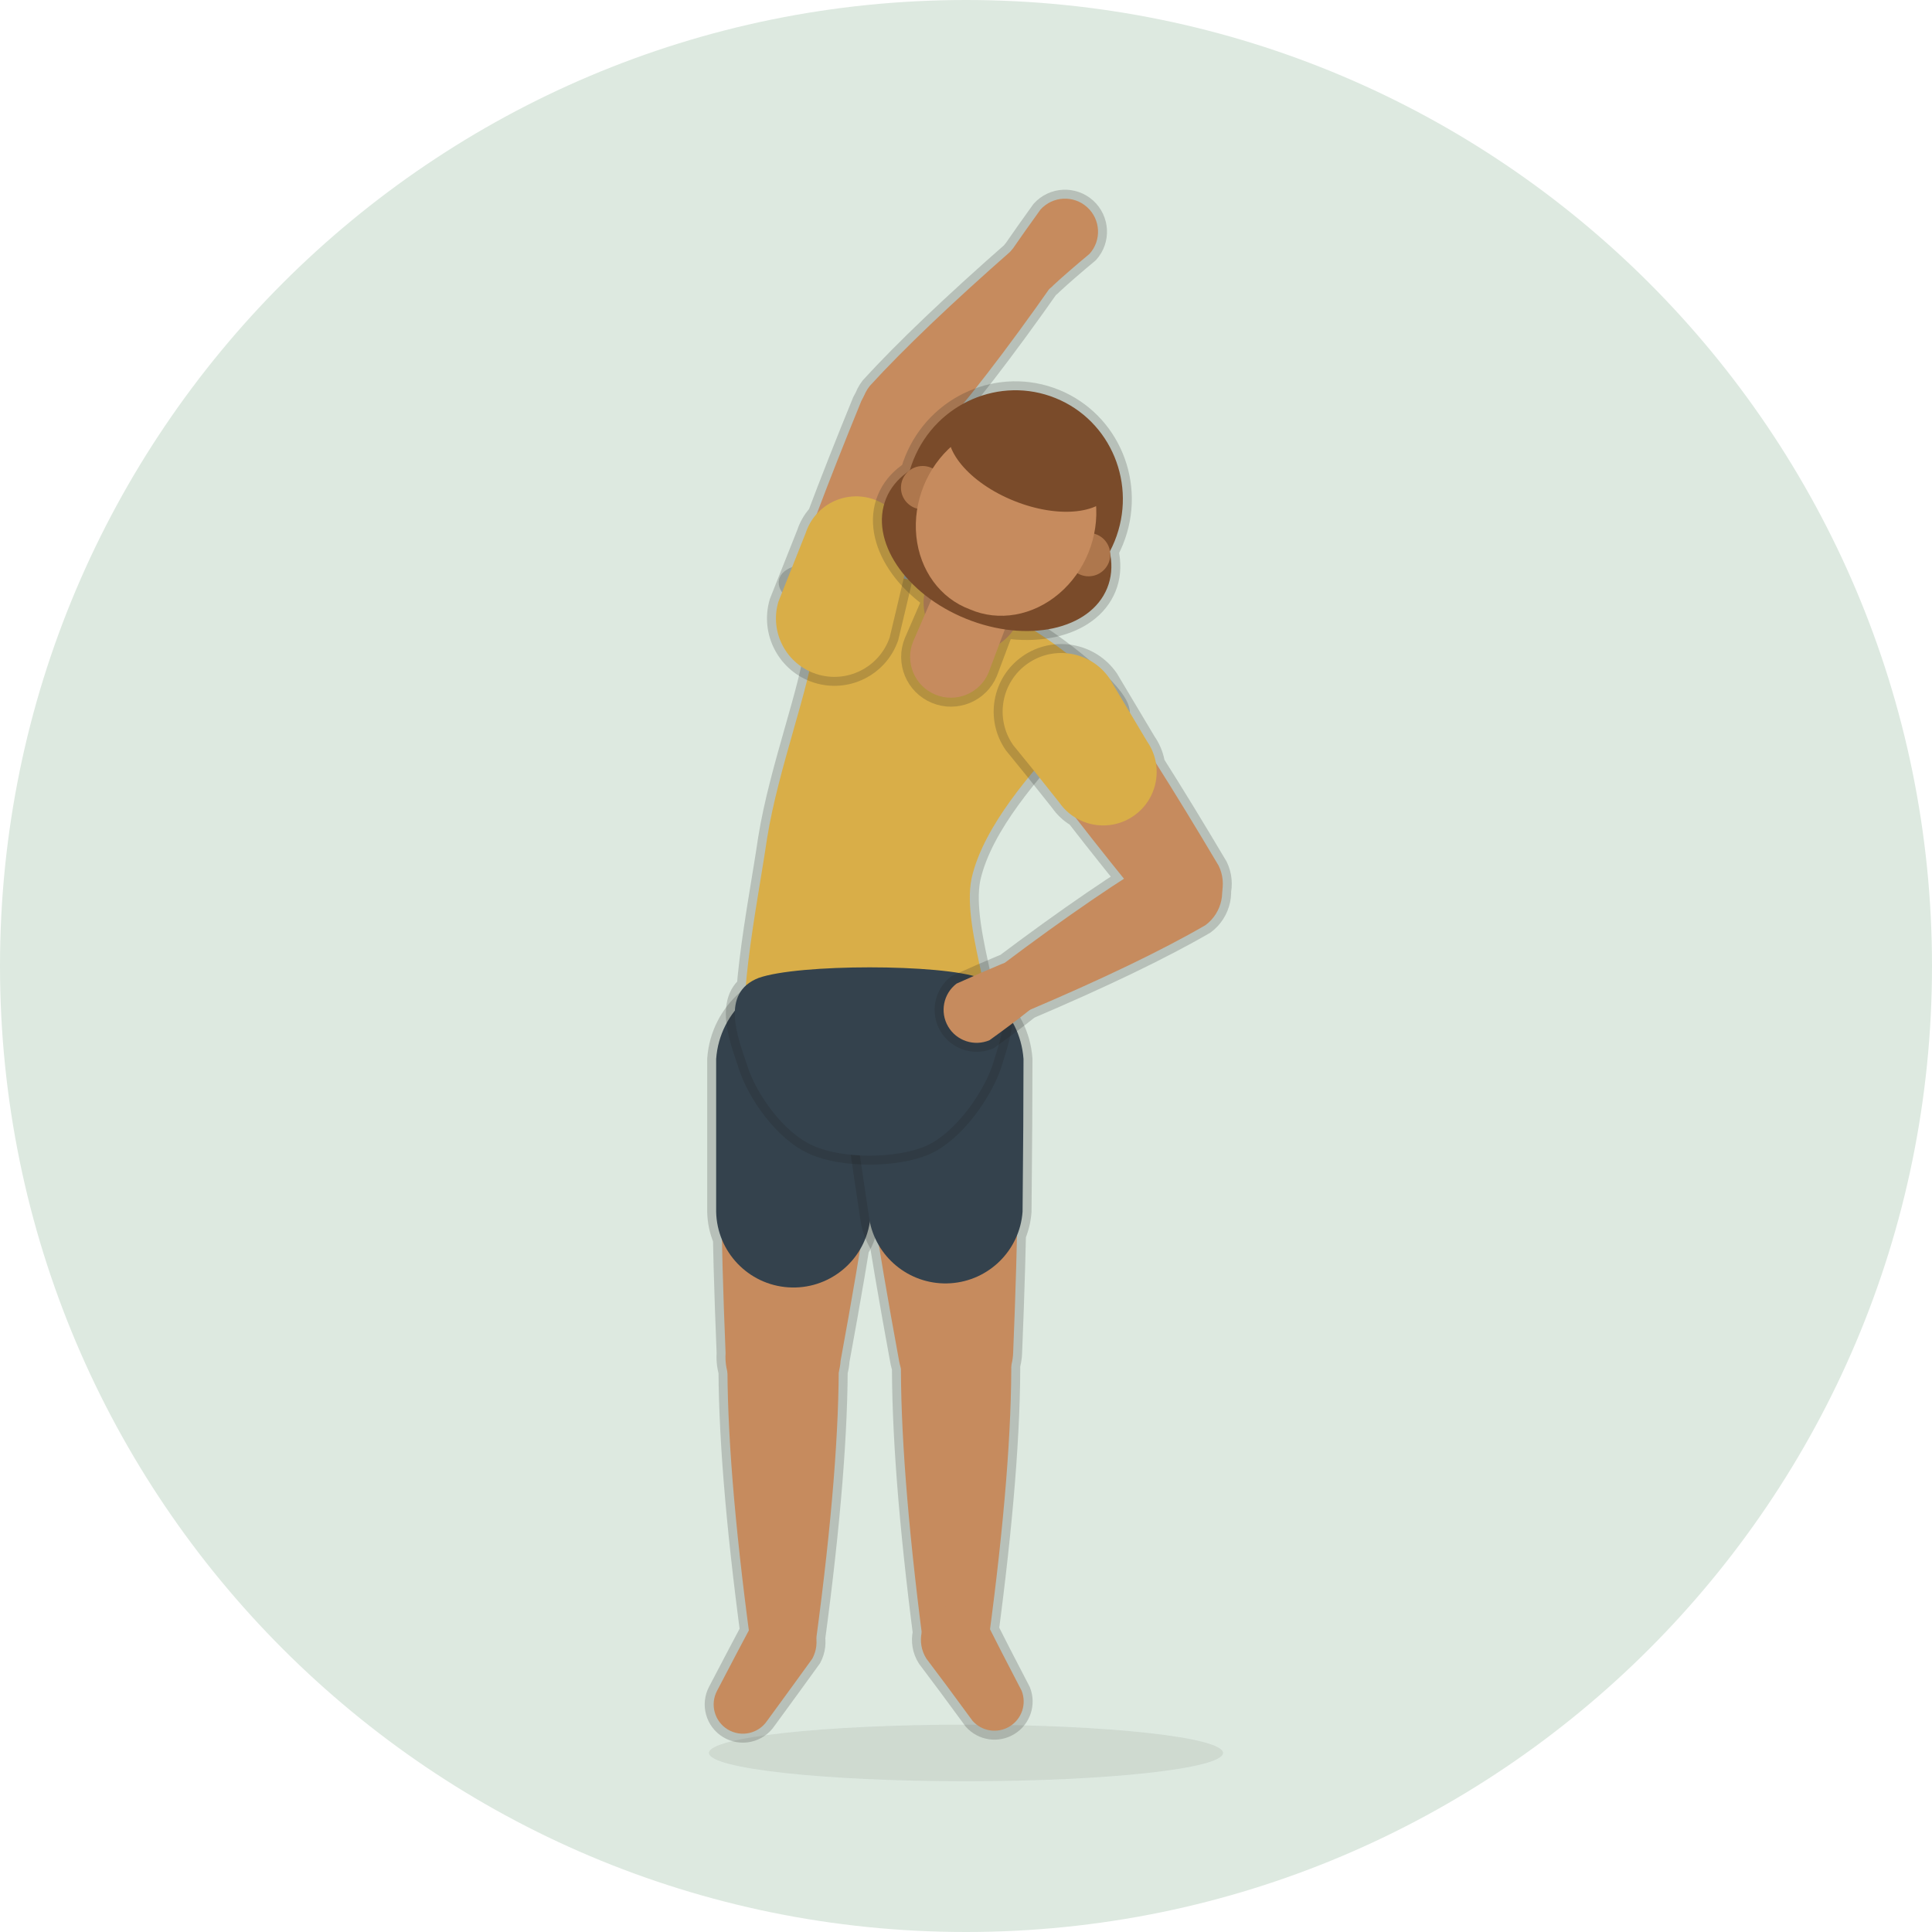
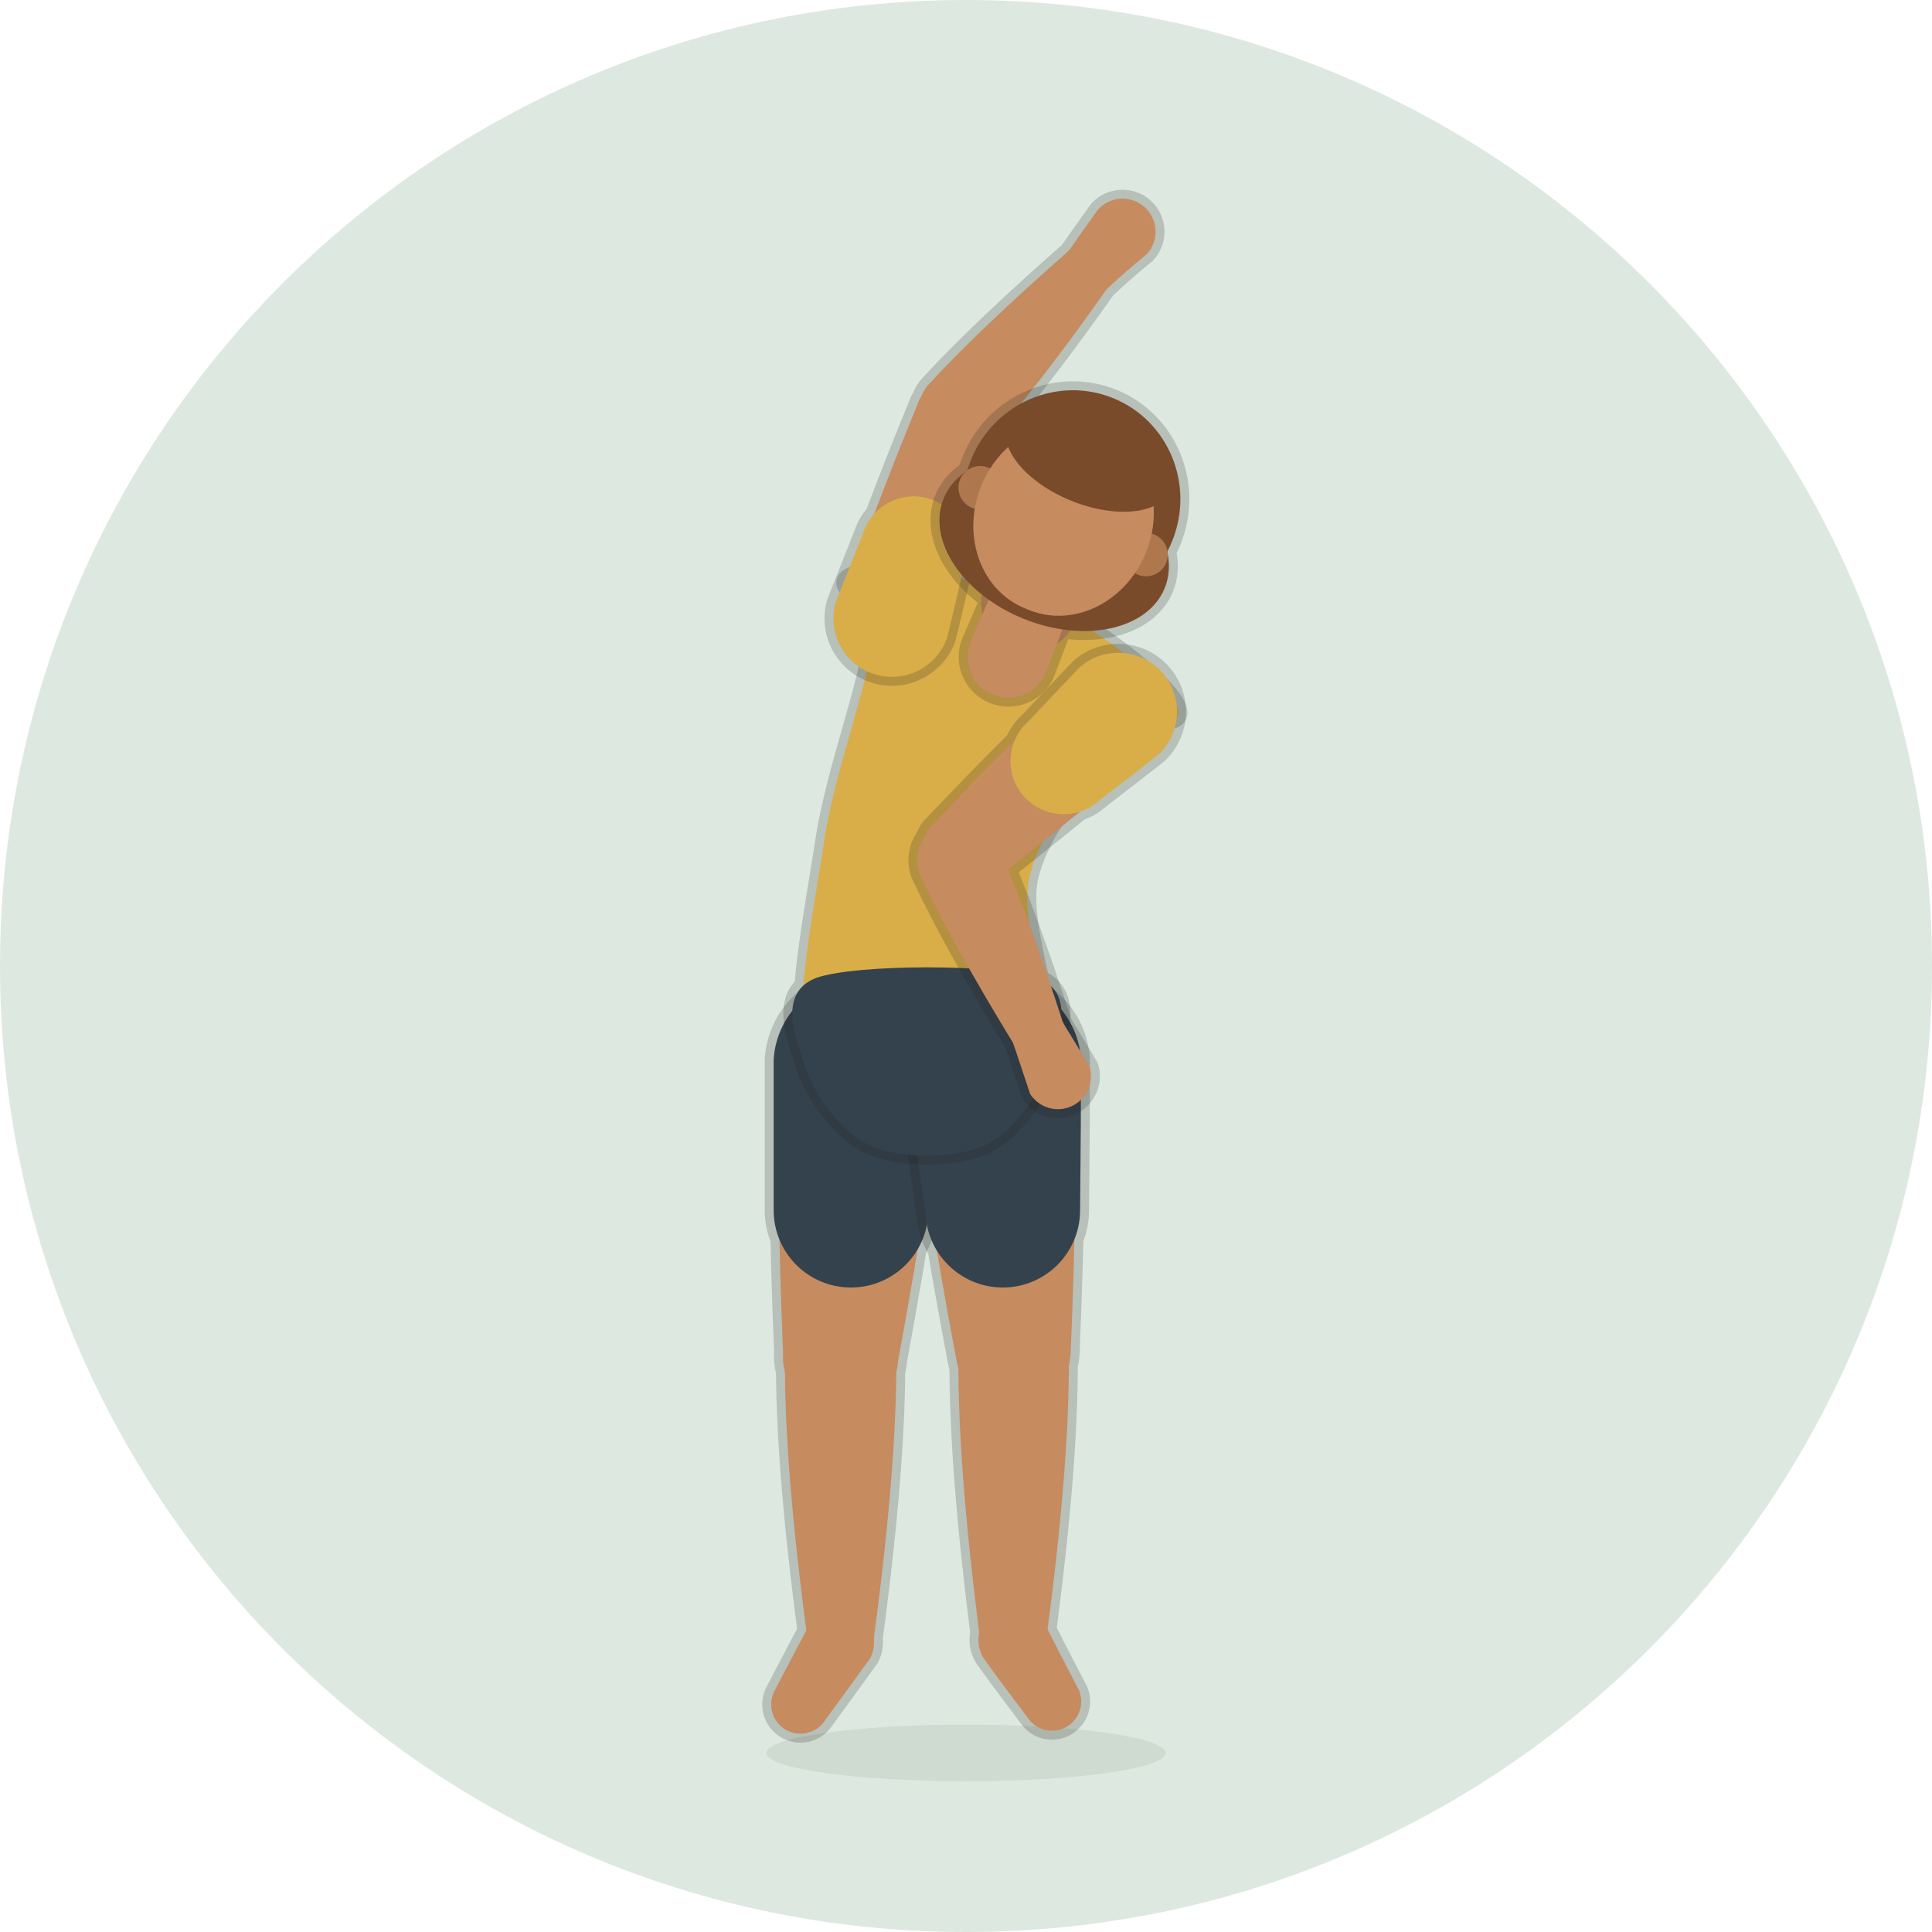
<svg xmlns="http://www.w3.org/2000/svg" viewBox="0 0 200 200" width="400" height="400" role="img" aria-label="Standing figure facing forward bending to one side with the opposite arm reaching overhead.">
  <circle cx="100" cy="100" r="100" fill="#DDE9E0" />
  <clipPath id="c7og7gc">
    <circle cx="100" cy="100" r="100" />
  </clipPath>
  <g clip-path="url(#c7og7gc)">
    <g transform="translate(100.0 180.0) scale(0.976)">
-       <ellipse cx="0" cy="1.5" rx="27.261" ry="3" fill="#20211F" opacity="0.08" />
+       <ellipse cx="0" cy="1.5" rx="21.166" ry="3" fill="#20211F" opacity="0.08" />
      <g>
-         <path d="M-25.3 -40.5Q-25.4 -29.1 -22.9 -10.5A3.5 3.5 0 0 0 -15.9 -10.5Q-13.4 -29.1 -13.5 -40.5A5.9 5.9 0 0 0 -25.3 -40.5ZM-25.8 -72.0Q-26.3 -60.2 -25.5 -40.9A6.1 6.1 0 0 0 -13.3 -40.1Q-9.8 -59.1 -8.6 -70.8A8.6 8.6 0 0 0 -25.8 -72.0ZM-26.5 -72.1Q-26.5 -65.9 -26.5 -55.9A8.2 8.2 0 0 0 -10.2 -54.8Q-8.8 -64.7 -7.9 -70.8A9.3 9.3 0 0 0 -26.5 -72.1ZM-22.5 -12.5Q-24.0 -9.7 -26.4 -5.1A3.1 3.1 0 0 0 -21.1 -1.9Q-18.1 -6.0 -16.3 -8.5A3.7 3.7 0 0 0 -22.5 -12.5Z" fill="#1E1F1D" stroke="#1E1F1D" stroke-width="1.9" stroke-linejoin="round" opacity="0.2" />
-         <path d="M-25.3 -40.5Q-25.4 -29.1 -22.9 -10.5A3.5 3.5 0 0 0 -15.9 -10.5Q-13.4 -29.1 -13.5 -40.5A5.9 5.9 0 0 0 -25.3 -40.5Z" fill="#C68B5E" />
-         <path d="M-25.8 -72.0Q-26.3 -60.2 -25.5 -40.9A6.1 6.1 0 0 0 -13.3 -40.1Q-9.8 -59.1 -8.6 -70.8A8.6 8.6 0 0 0 -25.8 -72.0Z" fill="#C68B5E" />
-         <path d="M-26.5 -72.1Q-26.5 -65.9 -26.5 -55.9A8.2 8.2 0 0 0 -10.2 -54.8Q-8.8 -64.7 -7.9 -70.8A9.3 9.3 0 0 0 -26.5 -72.1Z" fill="#34424D" />
-         <path d="M-22.5 -12.5Q-24.0 -9.7 -26.4 -5.1A3.1 3.1 0 0 0 -21.1 -1.9Q-18.1 -6.0 -16.3 -8.5A3.7 3.7 0 0 0 -22.5 -12.5Z" fill="#C68B5E" />
+         <path d="M-19.2 -40.5Q-19.3 -29.1 -16.8 -10.5A3.5 3.5 0 0 0 -9.8 -10.5Q-7.3 -29.1 -7.4 -40.5A5.9 5.9 0 0 0 -19.2 -40.5ZM-19.7 -72.0Q-20.2 -60.2 -19.4 -40.9A6.1 6.1 0 0 0 -7.2 -40.1Q-3.7 -59.1 -2.5 -70.8A8.6 8.6 0 0 0 -19.7 -72.0ZM-20.4 -72.1Q-20.4 -65.9 -20.4 -55.9A8.2 8.2 0 0 0 -4.1 -54.8Q-2.7 -64.7 -1.8 -70.8A9.3 9.3 0 0 0 -20.4 -72.1ZM-16.4 -12.5Q-17.9 -9.7 -20.3 -5.1A3.1 3.1 0 0 0 -15.0 -1.9Q-12.0 -6.0 -10.2 -8.5A3.7 3.7 0 0 0 -16.4 -12.5Z" fill="#1E1F1D" stroke="#1E1F1D" stroke-width="1.9" stroke-linejoin="round" opacity="0.2" />
+         <path d="M-19.2 -40.5Q-19.3 -29.1 -16.8 -10.5A3.5 3.5 0 0 0 -9.8 -10.5Q-7.3 -29.1 -7.4 -40.5A5.9 5.9 0 0 0 -19.2 -40.5Z" fill="#C68B5E" />
+         <path d="M-19.7 -72.0Q-20.2 -60.2 -19.4 -40.9A6.1 6.1 0 0 0 -7.2 -40.1Q-3.7 -59.1 -2.5 -70.8A8.6 8.6 0 0 0 -19.7 -72.0Z" fill="#C68B5E" />
+         <path d="M-20.4 -72.1Q-20.4 -65.9 -20.4 -55.9A8.2 8.2 0 0 0 -4.1 -54.8Q-2.7 -64.7 -1.8 -70.8A9.3 9.3 0 0 0 -20.4 -72.1Z" fill="#34424D" />
+         <path d="M-16.4 -12.5Q-17.9 -9.7 -20.3 -5.1A3.1 3.1 0 0 0 -15.0 -1.9Q-12.0 -6.0 -10.2 -8.5A3.7 3.7 0 0 0 -16.4 -12.5Z" fill="#C68B5E" />
      </g>
      <g>
-         <path d="M-6.9 -40.5Q-7.0 -29.1 -4.6 -10.5A3.5 3.5 0 0 0 2.4 -10.5Q4.9 -29.1 4.8 -40.5A5.9 5.9 0 0 0 -6.9 -40.5ZM-11.8 -70.8Q-10.6 -59.1 -7.1 -40.1A6.1 6.1 0 0 0 5.0 -40.9Q5.8 -60.2 5.4 -72.0A8.6 8.6 0 0 0 -11.8 -70.8ZM-12.5 -70.8Q-11.7 -64.7 -10.2 -54.8A8.2 8.2 0 0 0 6.0 -55.9Q6.1 -65.9 6.1 -72.1A9.3 9.3 0 0 0 -12.5 -70.8ZM-4.2 -8.5Q-2.3 -6.0 0.7 -1.9A3.1 3.1 0 0 0 5.9 -5.1Q3.5 -9.7 2.1 -12.5A3.7 3.7 0 0 0 -4.2 -8.5Z" fill="#1E1F1D" stroke="#1E1F1D" stroke-width="1.9" stroke-linejoin="round" opacity="0.2" />
-         <path d="M-6.9 -40.5Q-7.0 -29.1 -4.6 -10.5A3.5 3.5 0 0 0 2.4 -10.5Q4.9 -29.1 4.8 -40.5A5.9 5.9 0 0 0 -6.9 -40.5Z" fill="#C68B5E" />
-         <path d="M-11.8 -70.8Q-10.6 -59.1 -7.1 -40.1A6.1 6.1 0 0 0 5.0 -40.9Q5.8 -60.2 5.4 -72.0A8.6 8.6 0 0 0 -11.8 -70.8Z" fill="#C68B5E" />
-         <path d="M-12.5 -70.8Q-11.7 -64.7 -10.2 -54.8A8.2 8.2 0 0 0 6.0 -55.9Q6.1 -65.9 6.1 -72.1A9.3 9.3 0 0 0 -12.5 -70.8Z" fill="#34424D" />
-         <path d="M-4.2 -8.5Q-2.3 -6.0 0.7 -1.9A3.1 3.1 0 0 0 5.9 -5.1Q3.5 -9.7 2.1 -12.5A3.7 3.7 0 0 0 -4.2 -8.5Z" fill="#C68B5E" />
+         <path d="M-0.8 -40.5Q-0.9 -29.1 1.5 -10.5A3.5 3.5 0 0 0 8.5 -10.5Q11.0 -29.1 10.9 -40.5A5.9 5.9 0 0 0 -0.8 -40.5ZM-5.7 -70.8Q-4.6 -59.1 -1.0 -40.1A6.1 6.1 0 0 0 11.1 -40.9Q11.9 -60.2 11.5 -72.0A8.6 8.6 0 0 0 -5.7 -70.8ZM-6.4 -70.8Q-5.6 -64.7 -4.2 -54.8A8.2 8.2 0 0 0 12.1 -55.9Q12.2 -65.9 12.2 -72.1A9.3 9.3 0 0 0 -6.4 -70.8ZM1.9 -8.5Q3.7 -6.0 6.8 -1.9A3.1 3.1 0 0 0 12.0 -5.1Q9.6 -9.7 8.2 -12.5A3.7 3.7 0 0 0 1.9 -8.5Z" fill="#1E1F1D" stroke="#1E1F1D" stroke-width="1.9" stroke-linejoin="round" opacity="0.2" />
+         <path d="M-0.8 -40.5Q-0.9 -29.1 1.5 -10.5A3.5 3.5 0 0 0 8.5 -10.5Q11.0 -29.1 10.9 -40.5A5.9 5.9 0 0 0 -0.8 -40.5Z" fill="#C68B5E" />
+         <path d="M-5.7 -70.8Q-4.6 -59.1 -1.0 -40.1A6.1 6.1 0 0 0 11.1 -40.9Q11.9 -60.2 11.5 -72.0A8.6 8.6 0 0 0 -5.7 -70.8Z" fill="#C68B5E" />
+         <path d="M-6.4 -70.8Q-5.6 -64.7 -4.2 -54.8A8.2 8.2 0 0 0 12.1 -55.9Q12.2 -65.9 12.2 -72.1A9.3 9.3 0 0 0 -6.4 -70.8Z" fill="#34424D" />
+         <path d="M1.9 -8.5Q3.7 -6.0 6.8 -1.9A3.1 3.1 0 0 0 12.0 -5.1Q9.6 -9.7 8.2 -12.5A3.7 3.7 0 0 0 1.9 -8.5Z" fill="#C68B5E" />
      </g>
      <g>
-         <path d="M-22.9 -71.4C-24.7 -76.3 -22.2 -88.0 -21.1 -95.5C-19.9 -103.0 -16.5 -111.7 -16.1 -116.3C-15.7 -120.9 -20.3 -122.1 -18.5 -123.2C-16.8 -124.3 -10.0 -123.8 -5.8 -122.9C-1.5 -122.0 3.3 -120.0 7.0 -117.7C10.7 -115.4 16.0 -111.1 16.4 -109.1C16.9 -107.1 12.5 -108.7 9.9 -105.8C7.3 -102.8 1.9 -97.0 0.6 -91.3C-0.6 -85.6 4.2 -75.6 2.4 -71.4C0.6 -67.3 -6.0 -66.4 -10.2 -66.4C-14.4 -66.4 -21.1 -66.6 -22.9 -71.4ZM-23.2 -71.4C-24.2 -74.4 -26.1 -79.1 -22.0 -80.7C-17.8 -82.2 -2.6 -82.2 1.5 -80.7C5.6 -79.1 3.7 -74.4 2.8 -71.4C1.8 -68.5 -1.1 -64.3 -4.2 -62.9C-7.4 -61.5 -13.1 -61.5 -16.2 -62.9C-19.4 -64.3 -22.3 -68.5 -23.2 -71.4ZM0.7 -115.3A5.2 5.2 0.0 1 0 0.7 -125.7A5.2 5.2 0.0 1 0 0.7 -115.3Z" fill="#1E1F1D" stroke="#1E1F1D" stroke-width="1.9" stroke-linejoin="round" opacity="0.2" />
-         <path d="M-22.9 -71.4C-24.7 -76.3 -22.2 -88.0 -21.1 -95.5C-19.9 -103.0 -16.5 -111.7 -16.1 -116.3C-15.7 -120.9 -20.3 -122.1 -18.5 -123.2C-16.8 -124.3 -10.0 -123.8 -5.8 -122.9C-1.5 -122.0 3.3 -120.0 7.0 -117.7C10.7 -115.4 16.0 -111.1 16.4 -109.1C16.9 -107.1 12.5 -108.7 9.9 -105.8C7.3 -102.8 1.9 -97.0 0.6 -91.3C-0.6 -85.6 4.2 -75.6 2.4 -71.4C0.6 -67.3 -6.0 -66.4 -10.2 -66.4C-14.4 -66.4 -21.1 -66.6 -22.9 -71.4Z" fill="#D9AE48" />
-         <path d="M-23.2 -71.4C-24.2 -74.4 -26.1 -79.1 -22.0 -80.7C-17.8 -82.2 -2.6 -82.2 1.5 -80.7C5.6 -79.1 3.7 -74.4 2.8 -71.4C1.8 -68.5 -1.1 -64.3 -4.2 -62.9C-7.4 -61.5 -13.1 -61.5 -16.2 -62.9C-19.4 -64.3 -22.3 -68.5 -23.2 -71.4Z" fill="#34424D" />
-         <path d="M0.7 -115.3A5.2 5.2 0.0 1 0 0.7 -125.7A5.2 5.2 0.0 1 0 0.7 -115.3Z" fill="#C68B5E" />
+         <path d="M-16.8 -71.4C-18.6 -76.3 -16.1 -88.0 -15.0 -95.5C-13.8 -103.0 -10.4 -111.7 -10.0 -116.3C-9.6 -120.9 -14.2 -122.1 -12.4 -123.2C-10.7 -124.3 -3.9 -123.8 0.3 -122.9C4.6 -122.0 9.4 -120.0 13.1 -117.7C16.8 -115.4 22.1 -111.1 22.5 -109.1C23.0 -107.1 18.6 -108.7 16.0 -105.8C13.4 -102.8 8.0 -97.0 6.7 -91.3C5.5 -85.6 10.3 -75.6 8.5 -71.4C6.7 -67.3 0.1 -66.4 -4.1 -66.4C-8.3 -66.4 -15.0 -66.6 -16.8 -71.4ZM-17.1 -71.4C-18.1 -74.4 -20.0 -79.1 -15.9 -80.7C-11.7 -82.2 3.5 -82.2 7.6 -80.7C11.7 -79.1 9.8 -74.4 8.9 -71.4C7.9 -68.5 5.0 -64.3 1.9 -62.9C-1.3 -61.5 -7.0 -61.5 -10.1 -62.9C-13.3 -64.3 -16.2 -68.5 -17.1 -71.4ZM6.8 -115.3A5.2 5.2 0.0 1 0 6.8 -125.7A5.2 5.2 0.0 1 0 6.8 -115.3Z" fill="#1E1F1D" stroke="#1E1F1D" stroke-width="1.9" stroke-linejoin="round" opacity="0.2" />
+         <path d="M-16.8 -71.4C-18.6 -76.3 -16.1 -88.0 -15.0 -95.5C-13.8 -103.0 -10.4 -111.7 -10.0 -116.3C-9.6 -120.9 -14.2 -122.1 -12.4 -123.2C-10.7 -124.3 -3.9 -123.8 0.3 -122.9C4.6 -122.0 9.4 -120.0 13.1 -117.7C16.8 -115.4 22.1 -111.1 22.5 -109.1C23.0 -107.1 18.6 -108.7 16.0 -105.8C13.4 -102.8 8.0 -97.0 6.7 -91.3C5.5 -85.6 10.3 -75.6 8.5 -71.4C6.7 -67.3 0.1 -66.4 -4.1 -66.4C-8.3 -66.4 -15.0 -66.6 -16.8 -71.4Z" fill="#D9AE48" />
+         <path d="M-17.1 -71.4C-18.1 -74.4 -20.0 -79.1 -15.9 -80.7C-11.7 -82.2 3.5 -82.2 7.6 -80.7C11.7 -79.1 9.8 -74.4 8.9 -71.4C7.9 -68.5 5.0 -64.3 1.9 -62.9C-1.3 -61.5 -7.0 -61.5 -10.1 -62.9C-13.3 -64.3 -16.2 -68.5 -17.1 -71.4Z" fill="#34424D" />
+         <path d="M6.8 -115.3A5.2 5.2 0.0 1 0 6.8 -125.7A5.2 5.2 0.0 1 0 6.8 -115.3Z" fill="#C68B5E" />
      </g>
      <g>
-         <path d="M-8.9 -117.0Q-6.2 -125.3 -2.8 -139.2A4.4 4.4 0 0 0 -11.1 -141.9Q-16.5 -128.7 -19.2 -120.4A5.4 5.4 0 0 0 -8.9 -117.0ZM-8.1 -116.8Q-7.4 -119.7 -6.3 -124.4A5.6 5.6 0 0 0 -17.0 -127.9Q-18.8 -123.4 -19.9 -120.6A6.2 6.2 0 0 0 -8.1 -116.8ZM-3.7 -137.6Q1.7 -143.6 9.2 -154.3A2.8 2.8 0 0 0 5.0 -158.0Q-4.8 -149.4 -10.2 -143.5A4.4 4.4 0 0 0 -3.7 -137.6ZM9.3 -154.2Q10.7 -155.5 13.1 -157.5A3.5 3.5 0 0 0 7.9 -162.2Q6.1 -159.7 5.0 -158.1A2.9 2.9 0 0 0 9.3 -154.2Z" fill="#1E1F1D" stroke="#1E1F1D" stroke-width="1.9" stroke-linejoin="round" opacity="0.2" />
-         <path d="M-8.9 -117.0Q-6.2 -125.3 -2.8 -139.2A4.4 4.4 0 0 0 -11.1 -141.9Q-16.5 -128.7 -19.2 -120.4A5.4 5.4 0 0 0 -8.9 -117.0Z" fill="#C68B5E" />
-         <path d="M-8.1 -116.8Q-7.4 -119.7 -6.3 -124.4A5.6 5.6 0 0 0 -17.0 -127.9Q-18.8 -123.4 -19.9 -120.6A6.2 6.2 0 0 0 -8.1 -116.8Z" fill="#D9AE48" />
-         <path d="M-3.7 -137.6Q1.7 -143.6 9.2 -154.3A2.8 2.8 0 0 0 5.0 -158.0Q-4.8 -149.4 -10.2 -143.5A4.4 4.4 0 0 0 -3.7 -137.6Z" fill="#C68B5E" />
-         <path d="M9.3 -154.2Q10.7 -155.5 13.1 -157.5A3.5 3.5 0 0 0 7.9 -162.2Q6.1 -159.7 5.0 -158.1A2.9 2.9 0 0 0 9.3 -154.2Z" fill="#C68B5E" />
+         <path d="M-2.8 -117.0Q-0.1 -125.3 3.3 -139.2A4.4 4.4 0 0 0 -5.0 -141.9Q-10.4 -128.7 -13.1 -120.4A5.4 5.4 0 0 0 -2.8 -117.0ZM-2.0 -116.8Q-1.3 -119.7 -0.2 -124.4A5.6 5.6 0 0 0 -10.9 -127.9Q-12.7 -123.4 -13.8 -120.6A6.2 6.2 0 0 0 -2.0 -116.8ZM2.4 -137.6Q7.8 -143.6 15.3 -154.3A2.8 2.8 0 0 0 11.1 -158.0Q1.3 -149.4 -4.1 -143.5A4.4 4.4 0 0 0 2.4 -137.6ZM15.4 -154.2Q16.8 -155.5 19.2 -157.5A3.5 3.5 0 0 0 14.0 -162.2Q12.2 -159.7 11.1 -158.1A2.9 2.9 0 0 0 15.4 -154.2Z" fill="#1E1F1D" stroke="#1E1F1D" stroke-width="1.9" stroke-linejoin="round" opacity="0.2" />
+         <path d="M-2.8 -117.0Q-0.1 -125.3 3.3 -139.2A4.4 4.4 0 0 0 -5.0 -141.9Q-10.4 -128.7 -13.1 -120.4A5.4 5.4 0 0 0 -2.8 -117.0Z" fill="#C68B5E" />
+         <path d="M-2.0 -116.8Q-1.3 -119.7 -0.2 -124.4A5.6 5.6 0 0 0 -10.9 -127.9Q-12.7 -123.4 -13.8 -120.6A6.2 6.2 0 0 0 -2.0 -116.8Z" fill="#D9AE48" />
+         <path d="M2.4 -137.6Q7.8 -143.6 15.3 -154.3A2.8 2.8 0 0 0 11.1 -158.0Q1.3 -149.4 -4.1 -143.5A4.4 4.4 0 0 0 2.4 -137.6Z" fill="#C68B5E" />
+         <path d="M15.4 -154.2Q16.8 -155.5 19.2 -157.5A3.5 3.5 0 0 0 14.0 -162.2Q12.2 -159.7 11.1 -158.1A2.9 2.9 0 0 0 15.4 -154.2Z" fill="#C68B5E" />
      </g>
      <g>
-         <path d="M5.6 -105.8Q10.6 -98.7 19.7 -87.6A4.4 4.4 0 0 0 26.8 -92.6Q19.5 -104.9 14.5 -112.0A5.4 5.4 0 0 0 5.6 -105.8ZM5.0 -105.4Q6.9 -103.1 9.9 -99.3A5.6 5.6 0 0 0 19.2 -105.8Q16.7 -110.0 15.2 -112.5A6.2 6.2 0 0 0 5.0 -105.4ZM21.1 -93.9Q14.2 -89.9 3.7 -82.0A2.8 2.8 0 0 0 6.5 -77.2Q18.5 -82.3 25.4 -86.3A4.4 4.4 0 0 0 21.1 -93.9ZM3.6 -82.1Q1.9 -81.4 -1.0 -80.1A3.5 3.5 0 0 0 2.5 -74.1Q5.0 -75.9 6.5 -77.1A2.9 2.9 0 0 0 3.6 -82.1Z" fill="#1E1F1D" stroke="#1E1F1D" stroke-width="1.9" stroke-linejoin="round" opacity="0.2" />
-         <path d="M5.6 -105.8Q10.6 -98.7 19.7 -87.6A4.4 4.4 0 0 0 26.8 -92.6Q19.5 -104.9 14.5 -112.0A5.4 5.4 0 0 0 5.6 -105.8Z" fill="#C68B5E" />
-         <path d="M5.0 -105.4Q6.9 -103.1 9.9 -99.3A5.6 5.6 0 0 0 19.2 -105.8Q16.7 -110.0 15.2 -112.5A6.2 6.2 0 0 0 5.0 -105.4Z" fill="#D9AE48" />
-         <path d="M21.1 -93.9Q14.2 -89.9 3.7 -82.0A2.8 2.8 0 0 0 6.5 -77.2Q18.5 -82.3 25.4 -86.3A4.4 4.4 0 0 0 21.1 -93.9Z" fill="#C68B5E" />
-         <path d="M3.6 -82.1Q1.9 -81.4 -1.0 -80.1A3.5 3.5 0 0 0 2.5 -74.1Q5.0 -75.9 6.5 -77.1A2.9 2.9 0 0 0 3.6 -82.1Z" fill="#C68B5E" />
+         <path d="M12.5 -113.0Q6.1 -107.1 -3.8 -96.7A4.4 4.4 0 0 0 2.0 -90.3Q13.3 -99.1 19.8 -104.9A5.4 5.4 0 0 0 12.5 -113.0ZM12.0 -113.6Q9.9 -111.4 6.6 -107.9A5.6 5.6 0 0 0 14.1 -99.5Q18.0 -102.5 20.3 -104.3A6.2 6.2 0 0 0 12.0 -113.6ZM-4.9 -91.7Q-1.5 -84.4 5.3 -73.3A2.8 2.8 0 0 0 10.4 -75.6Q6.4 -88.1 3.1 -95.3A4.4 4.4 0 0 0 -4.9 -91.7ZM5.2 -73.2Q5.8 -71.4 6.8 -68.4A3.5 3.5 0 0 0 13.1 -71.3Q11.5 -74.0 10.5 -75.6A2.9 2.9 0 0 0 5.2 -73.2Z" fill="#1E1F1D" stroke="#1E1F1D" stroke-width="1.9" stroke-linejoin="round" opacity="0.2" />
+         <path d="M12.5 -113.0Q6.1 -107.1 -3.8 -96.7A4.4 4.4 0 0 0 2.0 -90.3Q13.3 -99.1 19.8 -104.9A5.4 5.4 0 0 0 12.5 -113.0Z" fill="#C68B5E" />
+         <path d="M12.0 -113.6Q9.9 -111.4 6.6 -107.9A5.6 5.6 0 0 0 14.1 -99.5Q18.0 -102.5 20.3 -104.3A6.2 6.2 0 0 0 12.0 -113.6Z" fill="#D9AE48" />
+         <path d="M-4.9 -91.7Q-1.5 -84.4 5.3 -73.3A2.8 2.8 0 0 0 10.4 -75.6Q6.4 -88.1 3.1 -95.3A4.4 4.4 0 0 0 -4.9 -91.7Z" fill="#C68B5E" />
+         <path d="M5.2 -73.2Q5.8 -71.4 6.8 -68.4A3.5 3.5 0 0 0 13.1 -71.3Q11.5 -74.0 10.5 -75.6A2.9 2.9 0 0 0 5.2 -73.2Z" fill="#C68B5E" />
      </g>
      <g>
-         <path d="M2.4 -113.1Q4.6 -119.0 8.3 -128.5A4.0 4.0 0 0 0 0.9 -131.5Q-3.1 -122.1 -5.6 -116.4A4.3 4.3 0 0 0 2.4 -113.1ZM0.7 -120.5A11.5 11.7 22.0 1 0 9.5 -142.2A11.5 11.7 22.0 1 0 0.7 -120.5ZM0.0 -118.8A12.6 8.6 22.0 1 0 6.5 -134.8A12.6 8.6 22.0 1 0 0.0 -118.8ZM13.0 -123.3A2.3 2.3 0.0 1 0 13.0 -127.9A2.3 2.3 0.0 1 0 13.0 -123.3ZM-4.6 -130.4A2.3 2.3 0.0 1 0 -4.6 -135.0A2.3 2.3 0.0 1 0 -4.6 -130.4ZM0.4 -119.8A9.2 10.3 22.0 1 0 8.1 -138.9A9.2 10.3 22.0 1 0 0.4 -119.8ZM5.1 -131.3A9.3 5.0 22.0 1 0 8.8 -140.6A9.3 5.0 22.0 1 0 5.1 -131.3Z" fill="#1E1F1D" stroke="#1E1F1D" stroke-width="1.9" stroke-linejoin="round" opacity="0.2" />
-         <path d="M2.4 -113.1Q4.6 -119.0 8.3 -128.5A4.0 4.0 0 0 0 0.9 -131.5Q-3.1 -122.1 -5.6 -116.4A4.3 4.3 0 0 0 2.4 -113.1Z" fill="#C68B5E" />
-         <path d="M0.7 -120.5A11.5 11.7 22.0 1 0 9.5 -142.2A11.5 11.7 22.0 1 0 0.7 -120.5Z" fill="#7A4B2A" />
-         <path d="M0.0 -118.8A12.6 8.6 22.0 1 0 6.5 -134.8A12.6 8.6 22.0 1 0 0.0 -118.8Z" fill="#7A4B2A" />
-         <path d="M13.0 -123.3A2.3 2.3 0.0 1 0 13.0 -127.9A2.3 2.3 0.0 1 0 13.0 -123.3Z" fill="#AE774D" />
-         <path d="M-4.6 -130.4A2.3 2.3 0.0 1 0 -4.6 -135.0A2.3 2.3 0.0 1 0 -4.6 -130.4Z" fill="#AE774D" />
-         <path d="M0.4 -119.8A9.2 10.3 22.0 1 0 8.1 -138.9A9.2 10.3 22.0 1 0 0.4 -119.8Z" fill="#C68B5E" />
-         <path d="M5.1 -131.3A9.3 5.0 22.0 1 0 8.8 -140.6A9.3 5.0 22.0 1 0 5.1 -131.3Z" fill="#7A4B2A" />
+         <path d="M8.5 -113.1Q10.7 -119.0 14.4 -128.5A4.0 4.0 0 0 0 7.0 -131.5Q3.0 -122.1 0.5 -116.4A4.3 4.3 0 0 0 8.5 -113.1ZM6.8 -120.5A11.5 11.7 22.0 1 0 15.6 -142.2A11.5 11.7 22.0 1 0 6.8 -120.5ZM6.1 -118.8A12.6 8.6 22.0 1 0 12.6 -134.8A12.6 8.6 22.0 1 0 6.1 -118.8ZM19.1 -123.3A2.3 2.3 0.0 1 0 19.1 -127.9A2.3 2.3 0.0 1 0 19.1 -123.3ZM1.5 -130.4A2.3 2.3 0.0 1 0 1.5 -135.0A2.3 2.3 0.0 1 0 1.5 -130.4ZM6.5 -119.8A9.2 10.3 22.0 1 0 14.2 -138.9A9.2 10.3 22.0 1 0 6.5 -119.8ZM11.2 -131.3A9.3 5.0 22.0 1 0 14.9 -140.6A9.3 5.0 22.0 1 0 11.2 -131.3Z" fill="#1E1F1D" stroke="#1E1F1D" stroke-width="1.9" stroke-linejoin="round" opacity="0.2" />
+         <path d="M8.5 -113.1Q10.7 -119.0 14.4 -128.5A4.0 4.0 0 0 0 7.0 -131.5Q3.0 -122.1 0.5 -116.4A4.3 4.3 0 0 0 8.5 -113.1Z" fill="#C68B5E" />
+         <path d="M6.8 -120.5A11.5 11.7 22.0 1 0 15.6 -142.2A11.5 11.7 22.0 1 0 6.8 -120.5Z" fill="#7A4B2A" />
+         <path d="M6.1 -118.8A12.6 8.6 22.0 1 0 12.6 -134.8A12.6 8.6 22.0 1 0 6.1 -118.8Z" fill="#7A4B2A" />
+         <path d="M19.1 -123.3A2.3 2.3 0.0 1 0 19.1 -127.9A2.3 2.3 0.0 1 0 19.1 -123.3Z" fill="#AE774D" />
+         <path d="M1.5 -130.4A2.3 2.3 0.0 1 0 1.5 -135.0A2.3 2.3 0.0 1 0 1.5 -130.4Z" fill="#AE774D" />
+         <path d="M6.5 -119.8A9.2 10.3 22.0 1 0 14.2 -138.9A9.2 10.3 22.0 1 0 6.5 -119.8Z" fill="#C68B5E" />
+         <path d="M11.2 -131.3A9.3 5.0 22.0 1 0 14.9 -140.6A9.3 5.0 22.0 1 0 11.2 -131.3Z" fill="#7A4B2A" />
      </g>
    </g>
  </g>
</svg>
